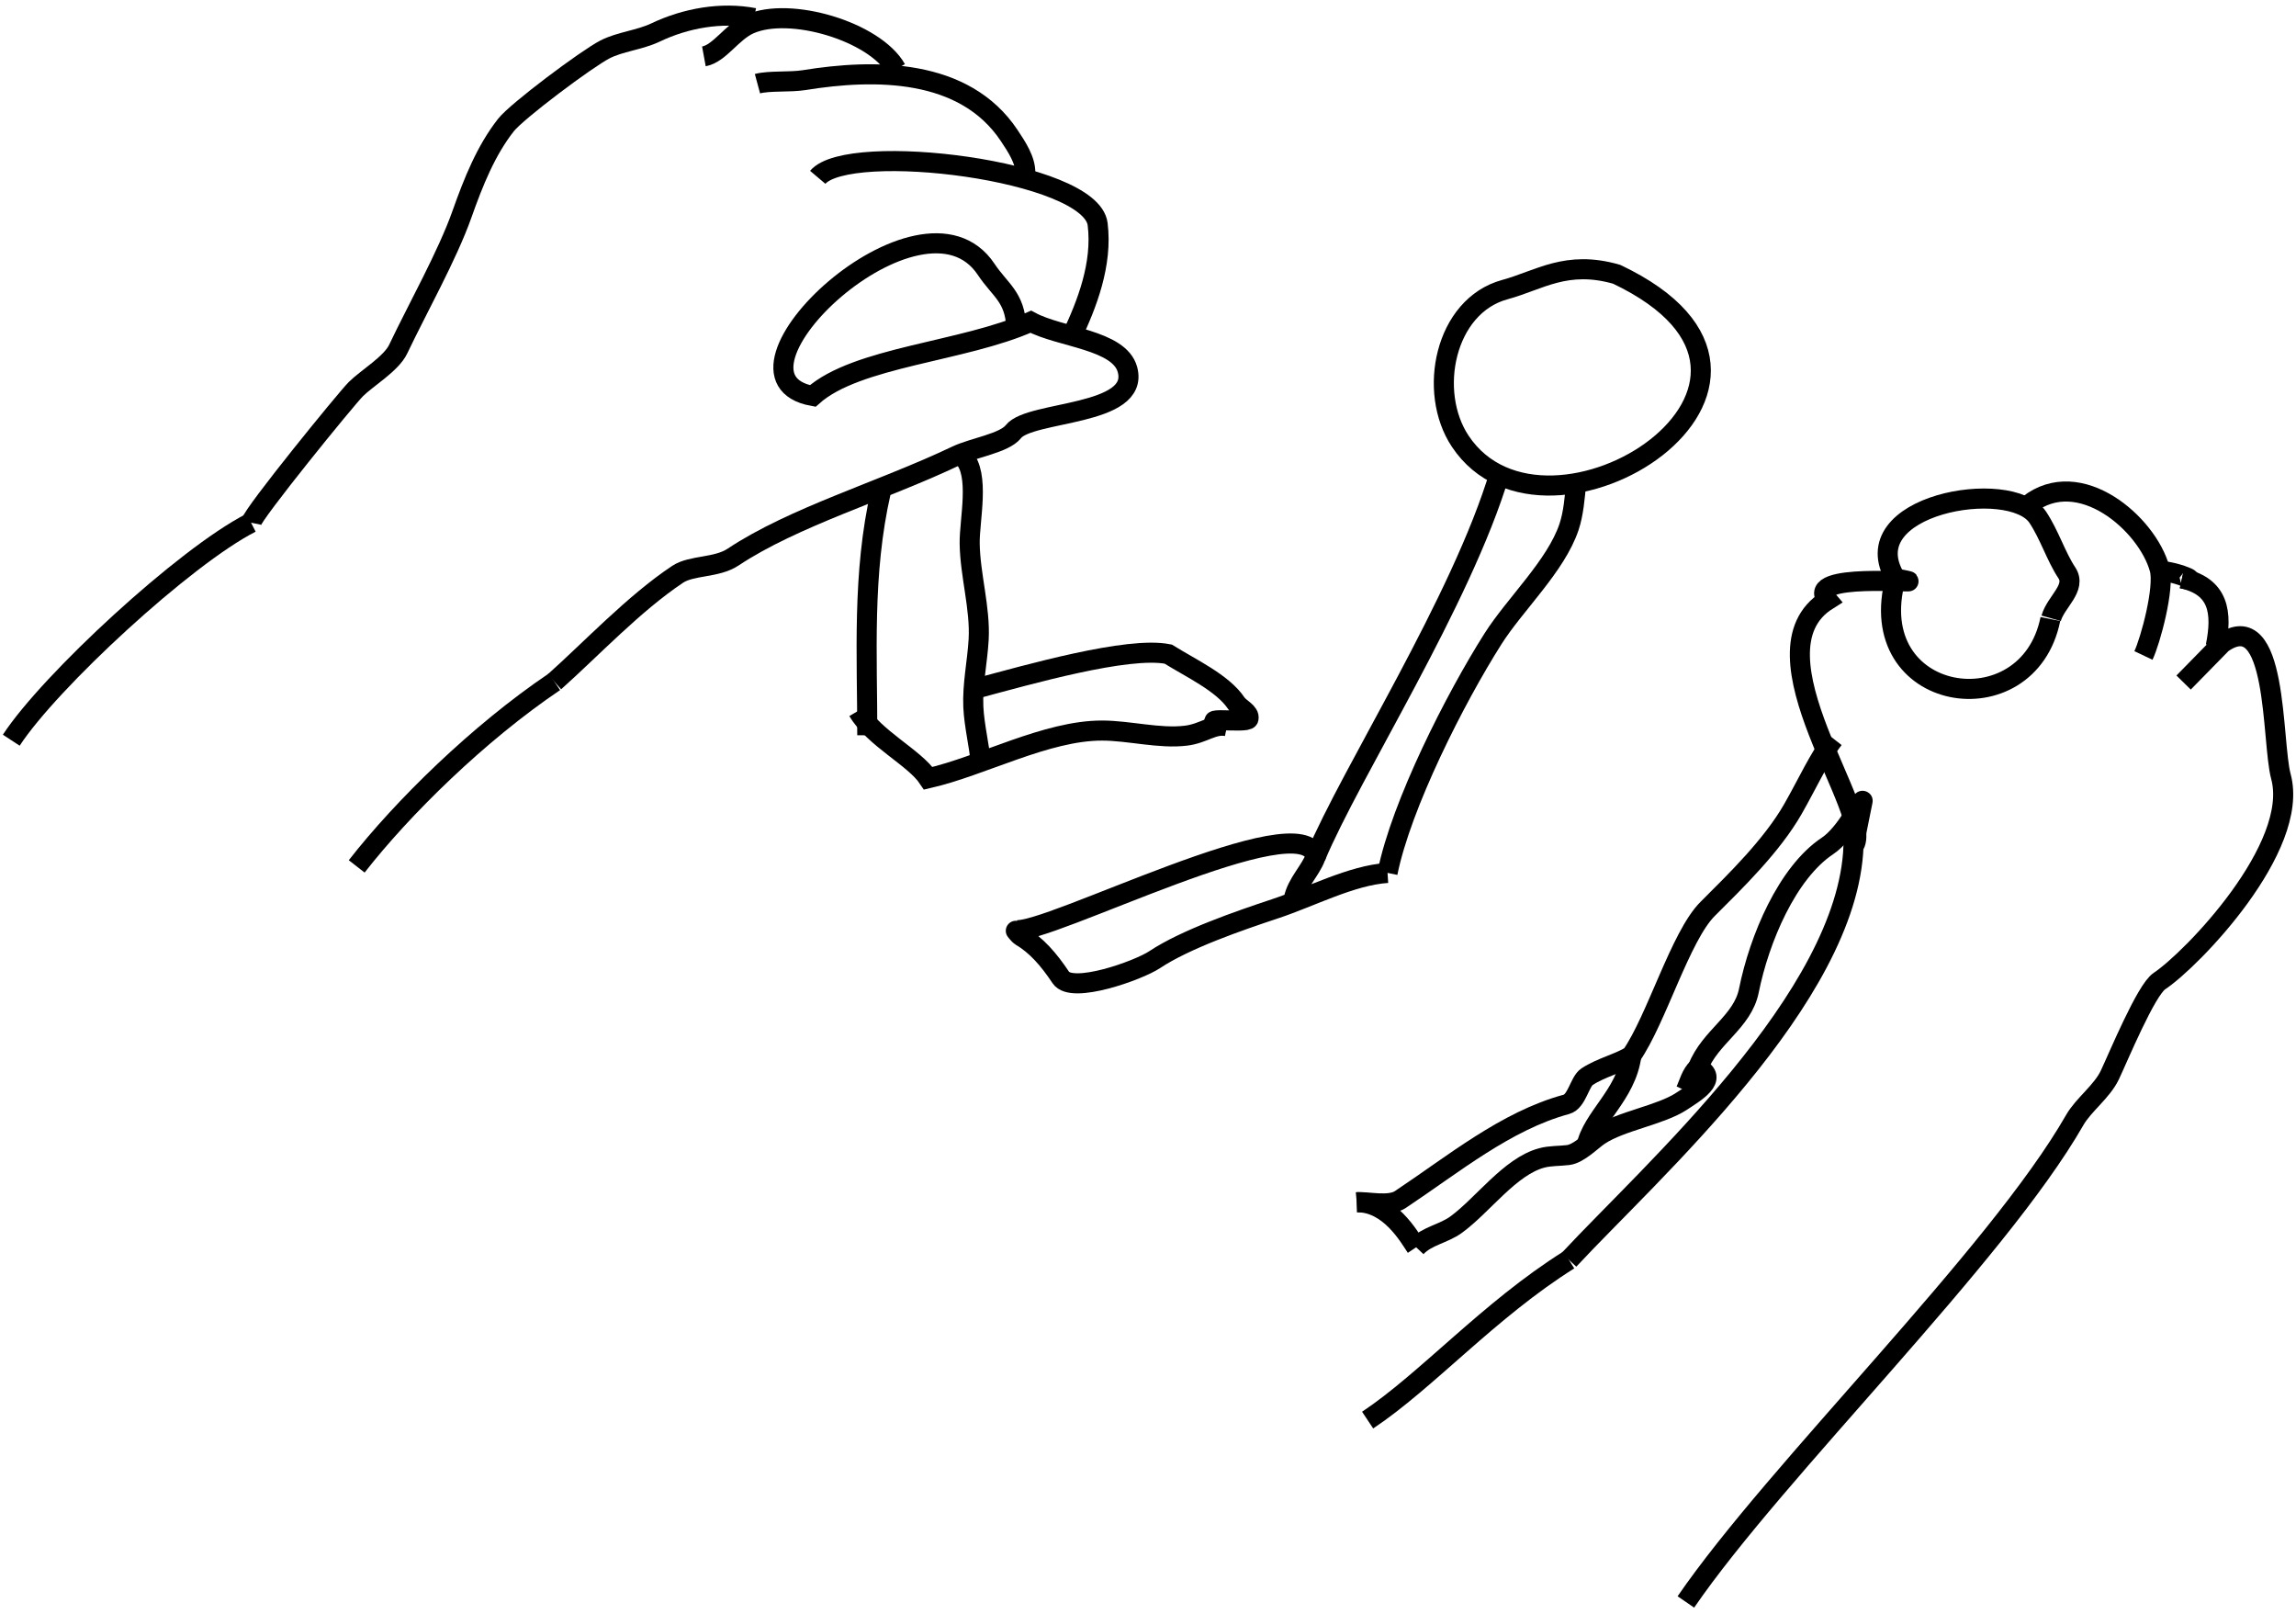
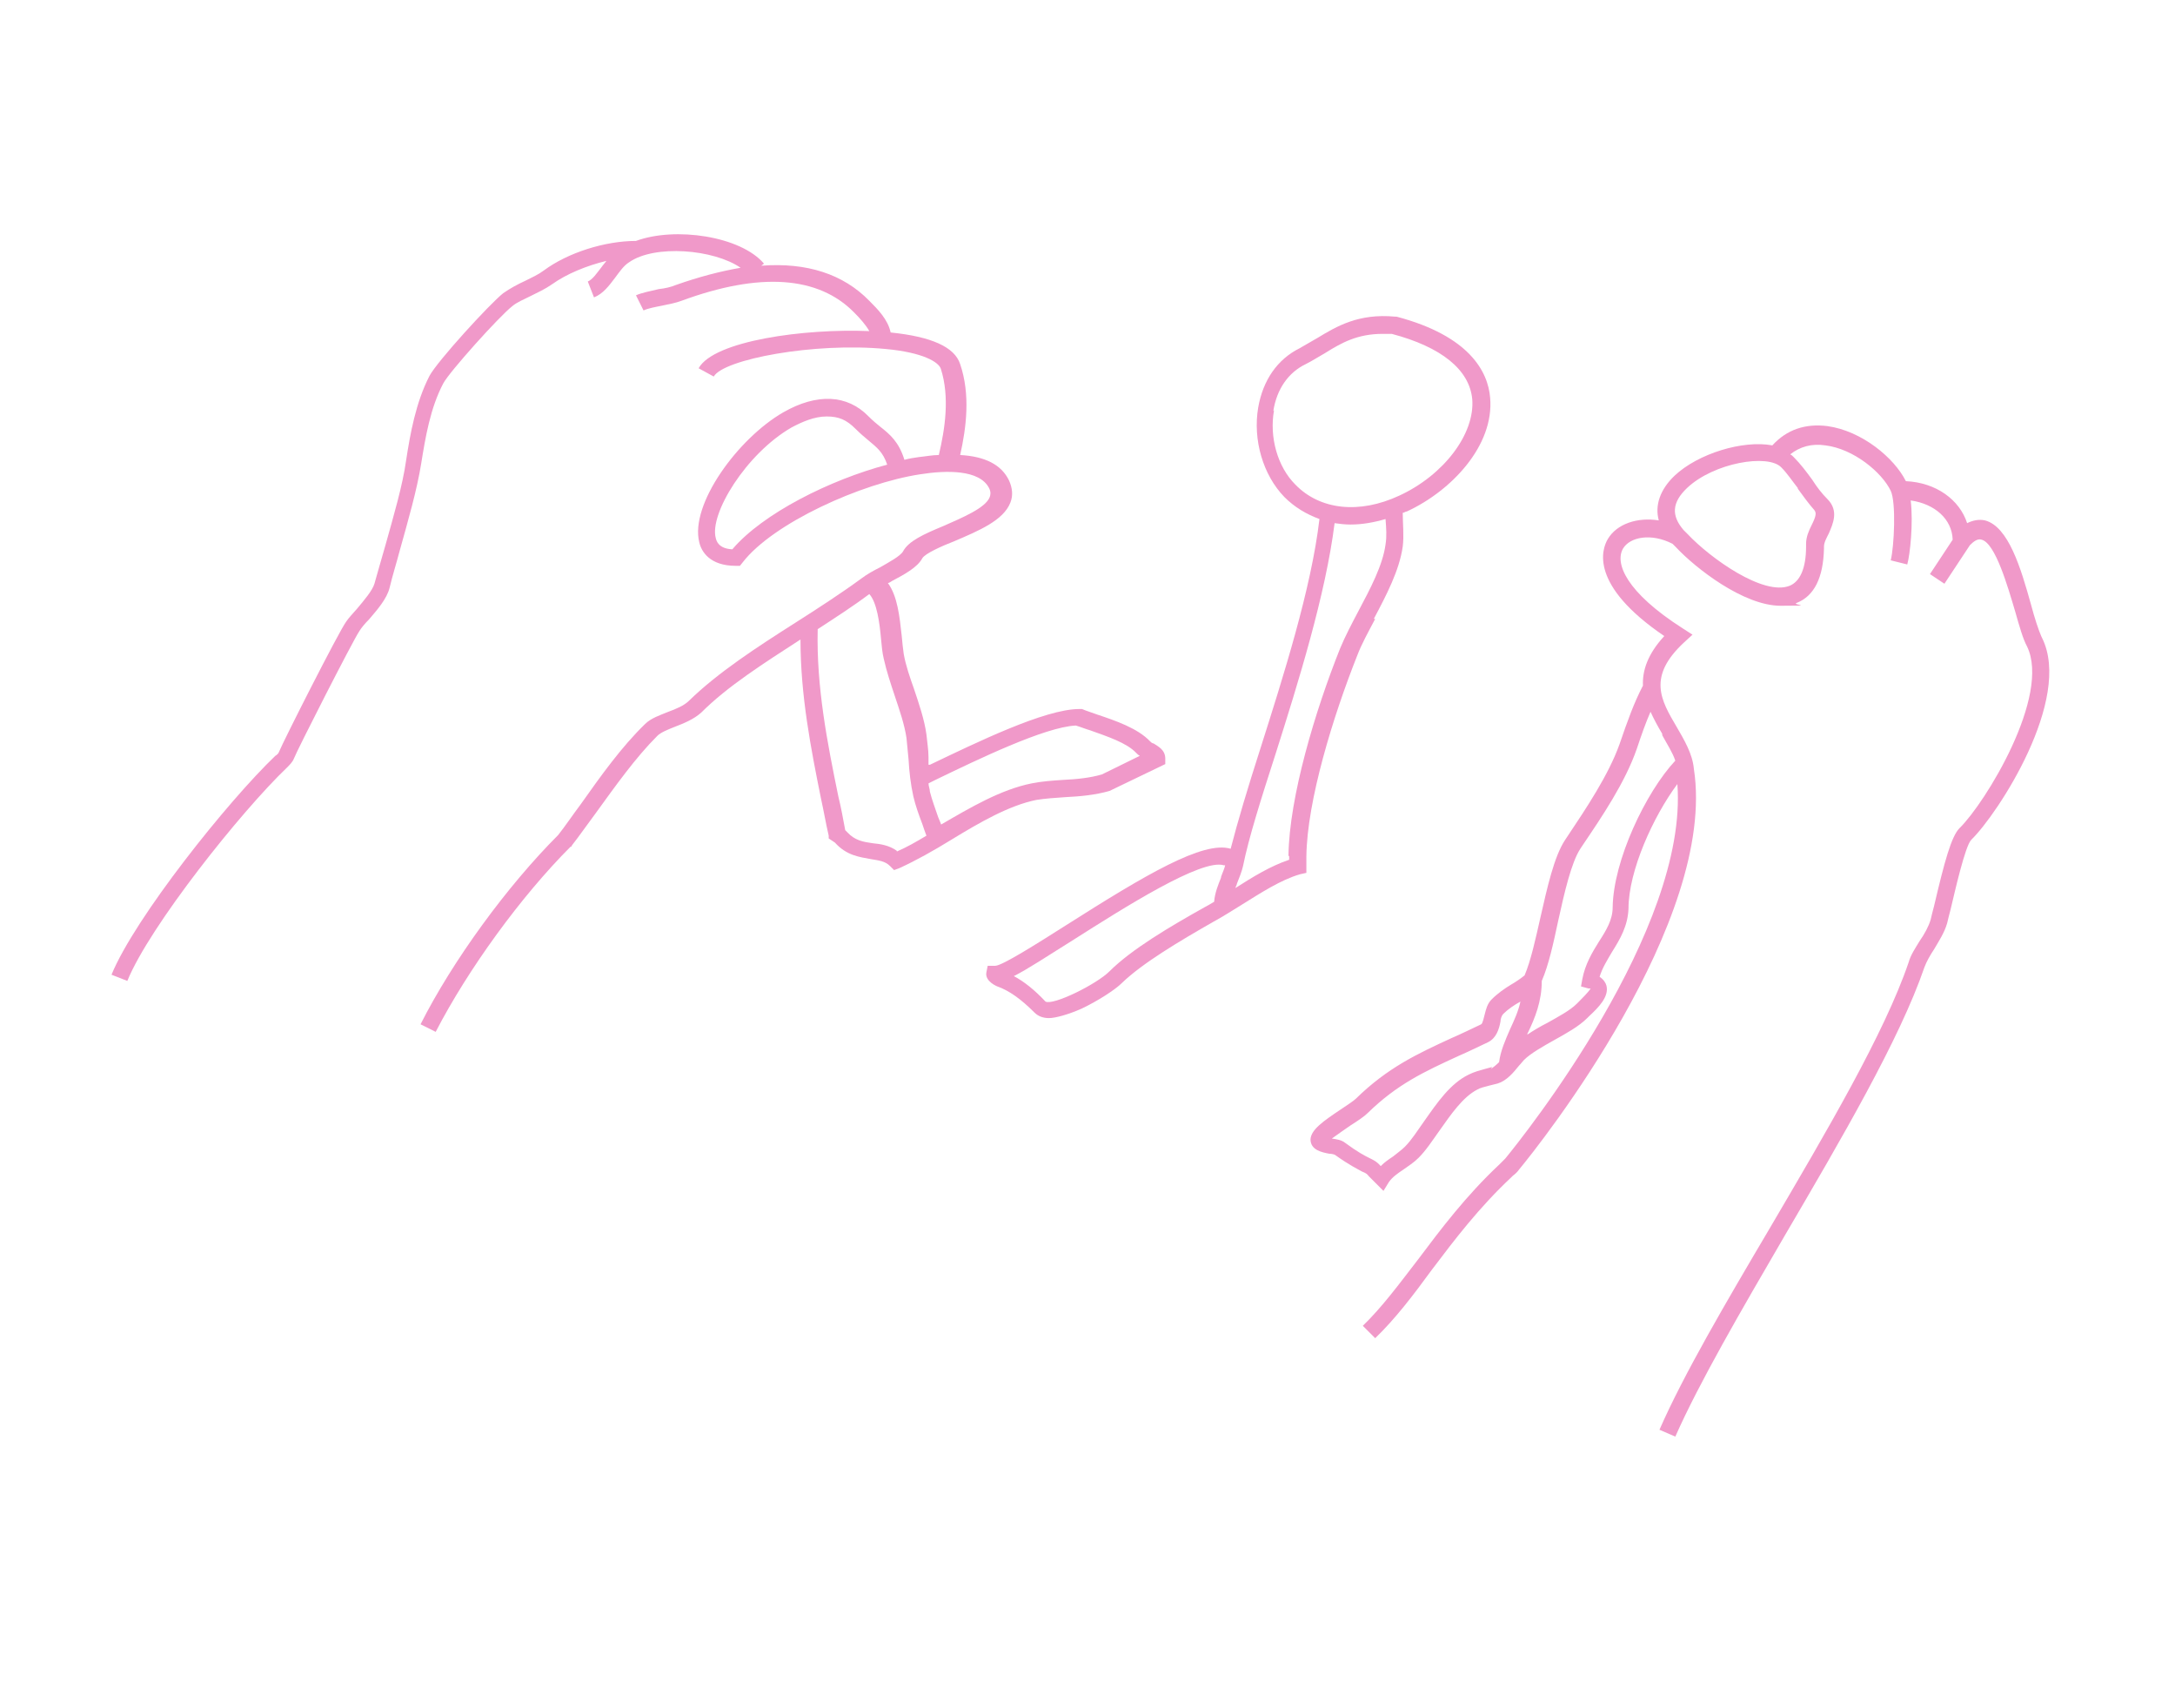
- <svg xmlns="http://www.w3.org/2000/svg" width="286" height="201" viewBox="0 0 286 201" fill="none">
-   <path d="M201.377 34.158C195.124 32.351 191.729 34.906 187.459 36.065C179.965 38.099 177.797 48.789 181.894 54.949C192.716 71.22 229.757 47.639 201.377 34.158Z" stroke="black" stroke-width="2.5" />
-   <path d="M186.814 58.896C182.042 74.849 168.285 96.162 163.879 106.7" stroke="black" stroke-width="2.5" />
-   <path d="M196.332 60.186C196.153 61.959 196.016 63.914 195.445 65.624C193.825 70.466 188.711 75.245 185.989 79.531C181.247 86.998 174.538 100.251 172.836 108.71" stroke="black" stroke-width="2.5" />
-   <path d="M172.837 108.71C168.342 109.007 163.348 111.674 158.832 113.173C154.273 114.686 147.643 116.976 143.825 119.514C141.824 120.845 133.53 123.826 132.143 121.741C130.66 119.51 129.081 117.683 127.149 116.576C126.99 116.488 126.427 115.806 126.47 115.815C130.184 116.562 162.445 99.85 163.879 106.7C163.211 108.495 161.558 109.964 161.153 111.976" stroke="black" stroke-width="2.5" />
-   <path d="M69.065 84.907C73.67 80.798 79.004 75.116 84.41 71.521C86.15 70.364 89.262 70.744 91.314 69.38C98.879 64.35 109.952 61.133 119.159 56.743C121.22 55.761 125.11 55.194 126.234 53.754C128.29 51.116 142.026 51.859 140.441 46.022C139.428 42.291 132.056 42.039 128.399 40.069C119.995 43.836 106.732 44.409 101.236 49.313C87.886 46.87 114.798 21.449 122.845 33.547C124.581 36.158 126.42 36.944 126.596 40.75" stroke="black" stroke-width="2.5" />
-   <path d="M101.861 22.082C105.726 17.52 135.896 21.198 136.728 27.919C137.345 32.903 135.388 37.911 133.459 41.97" stroke="black" stroke-width="2.5" />
-   <path d="M127.713 21.546C127.759 19.954 126.642 18.277 125.71 16.878C120.125 8.481 108.945 8.56 100.179 9.976C98.386 10.266 95.816 10.025 94.352 10.422" stroke="black" stroke-width="2.5" />
-   <path d="M111.635 8.604C108.973 3.917 98.374 0.756 93.342 3.013C91.152 3.995 89.637 6.662 87.681 7.022" stroke="black" stroke-width="2.5" />
-   <path d="M93.936 2.249C89.848 1.464 85.413 2.256 81.659 4.045C79.673 4.992 77.227 5.191 75.35 6.159C73.081 7.329 64.373 13.838 63.007 15.59C60.541 18.753 59.002 22.558 57.536 26.697C55.715 31.836 52.019 38.389 49.597 43.485C48.729 45.312 45.678 47.112 44.331 48.456C43.112 49.672 31.509 63.926 31.273 65.097" stroke="black" stroke-width="2.5" />
-   <path d="M106.876 88.542C108.89 91.962 113.908 94.328 115.634 96.923C122.349 95.385 130.336 90.973 137.278 90.981C140.67 90.985 144.424 92.025 147.742 91.615C149.954 91.342 151.132 90.091 152.834 90.433" stroke="black" stroke-width="2.5" />
-   <path d="M109.736 61.172C107.369 71.494 108.043 81.719 108.032 91.57" stroke="black" stroke-width="2.5" />
-   <path d="M120.008 56.914C122.092 59.081 120.751 64.743 120.787 67.661C120.837 71.614 122.126 75.755 121.905 79.652C121.748 82.41 121.115 85.269 121.244 88.05C121.354 90.406 122.042 93.154 122.113 94.697" stroke="black" stroke-width="2.5" />
-   <path d="M121.558 85.759C128.038 84.027 140.512 80.453 145.519 81.46C148.312 83.207 152.313 85.046 153.997 87.578C154.451 88.26 155.684 88.701 155.522 89.503C155.393 90.148 148.143 89.076 152.834 90.433" stroke="black" stroke-width="2.5" />
-   <path d="M31.273 65.097C22.988 69.328 6.19 84.862 1.403 92.182" stroke="black" stroke-width="2.5" />
-   <path d="M69.065 84.907C59.592 91.299 50.11 100.616 44.432 107.897" stroke="black" stroke-width="2.5" />
-   <path d="M236.122 72.035C231.886 87.612 252.63 90.881 255.405 77.091" stroke="black" stroke-width="2.5" />
-   <path d="M195.433 156.898C205.517 146.038 230.165 124.247 230.879 105.398C233.812 101.636 217.318 81.217 227.633 74.74C224.559 71.198 239.762 72.767 237.535 72.319L236.121 72.035" stroke="black" stroke-width="2.5" />
-   <path d="M236.122 72.035C230.541 62.867 250.456 59.338 253.836 64.42C255.278 66.588 256.12 69.328 257.448 71.324C258.71 73.221 256.095 74.909 255.5 77" stroke="black" stroke-width="2.5" />
-   <path d="M271.795 72.032C276.431 73.028 276.843 76.311 276 80.5" stroke="black" stroke-width="2.5" />
-   <path d="M210 199.5C221.259 183.097 248.698 156.485 258.445 139.477C259.527 137.587 261.831 135.937 262.807 133.883C263.866 131.653 267.318 123.291 268.986 122.182C273.035 119.49 286.52 105.535 284.119 96.692C282.939 92.347 283.799 75.176 276.786 80.115L272 85" stroke="black" stroke-width="2.5" />
-   <path d="M252.678 62.864C259.04 57.869 267.496 65.258 269.017 70.857C269.654 73.203 267.869 79.792 266.996 81.629" stroke="black" stroke-width="2.5" />
-   <path d="M268.384 71.225C269.759 70.638 274.81 72.703 271.795 72.032" stroke="black" stroke-width="2.5" />
-   <path d="M169.001 149.724C173.062 149.663 175.528 154.014 176.405 155.332" stroke="black" stroke-width="2.5" />
-   <path d="M169.001 149.724C170.326 149.601 173.023 150.319 174.43 149.384C181.034 144.993 187.585 139.576 195.123 137.53C196.431 137.175 196.759 134.71 197.687 134.093C199.431 132.934 201.786 132.407 203.21 131.46C206.346 126.945 209.315 116.582 212.71 113.195C216.245 109.669 220.724 105.307 223.324 100.77C225.135 97.61 226.579 94.371 228.414 92.017" stroke="black" stroke-width="2.5" />
-   <path d="M203.209 131.461C202.547 136.395 198.331 139.159 197.596 142.812" stroke="black" stroke-width="2.5" />
-   <path d="M176.404 155.332C177.754 153.893 179.8 153.666 181.385 152.51C184.721 150.076 188.076 145.281 192.03 144.208C193.096 143.919 194.246 143.98 195.339 143.844C196.687 143.677 198.243 142.035 199.217 141.388C201.929 139.585 206.862 138.877 209.489 137.13C211.014 136.116 214.251 134.282 211.501 132.975C213.036 129.089 217.06 127.285 217.848 123.368C219.146 116.919 222.621 108.685 227.655 105.337C229.994 103.782 232.089 99.384 232.017 99.743C231.638 101.628 231.259 103.513 230.879 105.398" stroke="black" stroke-width="2.5" />
-   <path d="M211.501 132.975C210.639 133.777 210.393 134.955 209.974 135.837" stroke="black" stroke-width="2.5" />
-   <path d="M195.433 156.899C185.494 163.137 177.715 171.962 170.358 176.853" stroke="black" stroke-width="2.5" />
+ <svg xmlns="http://www.w3.org/2000/svg" id="Layer_1" data-name="Layer 1" version="1.1" viewBox="0 0 316 248">
+   <defs>
+     <style>
+       .cls-1 {
+         fill: #f099c9;
+         stroke-width: 0px;
+       }
+     </style>
+   </defs>
+   <path class="cls-1" d="M199.6,89.9c1.8-3.4,3.7-7,4.2-10.5.2-1.6,0-3.3,0-4.9.2,0,.4-.2.6-.2,6.5-3,12.7-9.6,12.1-16.5-.3-3.8-3-9-13.6-11.8h-.2c-5.3-.5-8.5,1.4-11.3,3.1-.9.5-1.7,1-2.6,1.5-3.2,1.6-5.3,4.6-6,8.6-.8,4.7.7,9.8,3.8,13,1.5,1.5,3.2,2.5,5.1,3.2-1.2,10.2-5.3,23-8.6,33.4-1.8,5.6-3.3,10.6-4.3,14.5,0,0,0,0,0,0-4-1.2-12.4,3.8-23.9,11.1-4.1,2.6-9.3,5.9-10.3,5.9h-1.1s-.2,1-.2,1c-.2,1.3,1.6,2,1.6,2,1.7.6,3.4,1.8,5.4,3.8.5.5,1.2.8,2.1.8s2.8-.5,4.8-1.4c2.3-1.1,4.8-2.7,5.8-3.7,3-2.9,8.4-6.1,13.3-8.9,1.3-.7,2.7-1.6,4-2.4,2.9-1.8,5.8-3.7,8.6-4.5l.9-.2v-2.4c.1-8.1,3.9-20.4,7.4-29.2.6-1.6,1.6-3.4,2.6-5.3ZM185,59.7c.5-3.2,2.2-5.6,4.7-6.8,1-.5,1.9-1.1,2.8-1.6,2.4-1.5,4.7-2.8,8.4-2.8s.9,0,1.3,0c7.2,1.9,11.3,5.2,11.7,9.5.4,5-4.1,11-10.6,14-5.8,2.7-11.5,2.1-15.1-1.6-2.6-2.6-3.8-6.9-3.1-10.8ZM177.4,127.5c-.4,1-.9,2.2-1,3.5-.5.3-1,.6-1.4.8-5,2.8-10.6,6.1-13.8,9.3-1.9,1.9-8.2,5-9.3,4.4-1.6-1.7-3.1-2.9-4.6-3.7,2-1,4.7-2.8,8.7-5.3,7.4-4.7,18.6-11.8,21.8-10.8,0,0,.1,0,.2,0-.1.5-.4,1.1-.6,1.7ZM187.3,124.4v.5c-2.7.9-5.3,2.5-7.8,4.1,0-.2.2-.4.2-.6.3-.8.7-1.7.9-2.6h0c.8-4,2.6-9.7,4.7-16.2,3.3-10.4,7.3-23.2,8.6-33.6.7.1,1.5.2,2.3.2,1.7,0,3.4-.3,5.1-.8.1,1.3.2,2.5,0,3.7-.4,3-2.2,6.4-3.9,9.6-1,1.9-2,3.8-2.7,5.5-3.6,9-7.4,21.6-7.5,30.1Z" />
+   <path class="cls-1" d="M83.1,122.8c1.1-1.4,2.2-3,3.4-4.6,2.9-4,5.8-8.1,9-11.3.5-.5,1.5-.9,2.5-1.3,1.3-.5,2.8-1.1,3.9-2.1,3.8-3.8,9-7.1,14.4-10.6,0,8.1,1.5,15.8,3,23.2.4,1.8.7,3.6,1.1,5.3v.4c0,0,.9.6.9.6,1.7,1.9,3.6,2.1,5.2,2.4,1.2.2,2.1.3,2.8,1l.6.6.8-.3c2.4-1.1,4.9-2.5,7.5-4.1,4.1-2.5,8.4-5,12.4-5.8,1.3-.2,2.7-.3,4.2-.4,2.1-.1,4.3-.3,6.4-.9l8.1-3.9v-.8c0-1.3-1.1-1.8-1.7-2.2-.2,0-.4-.2-.5-.3-1.8-1.9-5-3-7.7-3.9-.8-.3-1.5-.5-2.2-.8h-.2c0,0-.2,0-.2,0h0c-5,0-15,4.9-21.7,8.1h-.2c0-.3,0-.7,0-1.1,0-1.1-.2-2.2-.3-3.3-.3-2.2-1.1-4.5-1.8-6.6-.6-1.7-1.2-3.4-1.5-5.1-.1-.7-.2-1.6-.3-2.7-.3-2.7-.6-5.7-2-7.6.2,0,.4-.2.6-.3,1.9-1,3.7-2,4.4-3.3.4-.7,2.9-1.8,4.7-2.5,3.5-1.5,7.1-3,8.1-5.6.4-1,.3-2.1-.2-3.2-1.1-2.3-3.5-3.5-7.1-3.7.9-4,1.5-8.8,0-13.2-.8-2.5-4.2-4-10.1-4.6-.4-1.9-1.9-3.4-3.1-4.6-3.8-3.9-9.1-5.6-15.7-5.1l.4-.3c-3.4-4-12.9-5.4-18.6-3.3h0c-4.5,0-9.9,1.7-13.4,4.3-.8.6-1.7,1-2.7,1.5-1.1.5-2.2,1.1-3.2,1.8-2,1.6-9.5,9.8-10.7,12-2,3.9-2.8,8.4-3.4,12.3-.5,3.6-1.8,8-3,12.3-.6,2-1.1,3.9-1.6,5.6-.3,1-1.5,2.4-2.5,3.6-.6.7-1.2,1.3-1.6,1.9-1.1,1.5-9.1,17.3-9.8,19,0,.1-.3.4-.5.5-6.9,6.6-20.4,23.5-23.8,31.8l2.3.9c3.2-7.9,16.5-24.6,23.2-31,.4-.4.8-.8,1-1.3.4-1.1,8.6-17.2,9.5-18.5.3-.5.8-1.1,1.4-1.7,1.2-1.4,2.6-3,3-4.6.4-1.7,1-3.6,1.5-5.5,1.2-4.3,2.5-8.8,3.1-12.6.6-3.7,1.3-8,3.2-11.6.9-1.7,8.1-9.7,10-11.2.7-.6,1.7-1,2.7-1.5,1-.5,2.1-1,3.1-1.7,2.1-1.5,5-2.7,7.9-3.4-.2.3-.5.6-.7.9-.7.9-1.3,1.8-2,2.1l.9,2.3c1.3-.5,2.2-1.7,3.1-2.9.6-.8,1.2-1.7,2-2.2,3.7-2.6,12.3-1.9,16.2.8-2.9.5-6,1.3-9.4,2.5-.7.3-1.6.5-2.5.6-1.2.3-2.4.5-3.3.9l1.1,2.2c.6-.3,1.7-.5,2.7-.7,1-.2,2-.4,2.8-.7,11.4-4.2,19.9-3.6,25.1,1.7.8.8,1.7,1.8,2.2,2.7-9.4-.4-22.6,1.4-24.8,5.4l2.2,1.2c1.4-2.5,14.6-5,25-4,5.4.5,7.7,1.9,8,2.9,1.3,4.1.6,8.7-.3,12.5-.9,0-1.9.2-2.9.3-.7.1-1.4.2-2.1.4-.8-2.6-2.1-3.7-3.5-4.8-.5-.4-1.1-.9-1.7-1.5-3.1-3.2-7.5-3.4-12.4-.6-6.6,3.8-13.6,13.4-12.2,18.9.3,1.3,1.5,3.4,5.3,3.4s0,0,0,0h.6s.4-.5.4-.5c4.4-5.7,17.2-11.5,25.8-12.8,3.8-.6,8.6-.7,10,2,.3.6.2,1,.1,1.3-.6,1.6-4,3-6.7,4.2-2.9,1.2-5.1,2.2-5.9,3.7-.4.7-2.1,1.6-3.3,2.3-1,.5-1.9,1-2.7,1.6-3,2.2-6.4,4.4-9.7,6.5-5.5,3.5-11.2,7.2-15.4,11.3-.7.7-1.9,1.2-3,1.6-1.2.5-2.5.9-3.4,1.8-3.4,3.3-6.4,7.5-9.3,11.6-1.2,1.6-2.2,3.1-3.3,4.5-7.4,7.4-15.3,18.2-20,27.5l2.2,1.1c4.7-9.1,12.4-19.7,19.6-26.9h.1ZM106.4,79.8c-2-.1-2.3-1.2-2.4-1.6-1-3.5,4.4-12.3,11-16.1,1.5-.8,3.3-1.6,5.1-1.6s2.9.5,4.2,1.8c.7.7,1.3,1.2,1.9,1.7,1.2,1,2.1,1.7,2.7,3.5-8.3,2.2-18.1,7.1-22.5,12.3ZM130.3,123.6c-1.1-.8-2.4-1-3.5-1.1-1.4-.2-2.6-.4-3.7-1.6l-.3-.3c-.3-1.6-.6-3.3-1-4.9-1.6-7.8-3.2-15.9-3-24.3,2.6-1.7,5.1-3.3,7.5-5.1,1.1,1.2,1.5,4.2,1.7,6.5.1,1.1.2,2.1.4,2.9.4,1.8,1,3.6,1.6,5.4.7,2.1,1.4,4.1,1.7,6.1.1,1,.2,2,.3,3.1.1,1.8.3,3.6.7,5.4.3,1.3.8,2.7,1.3,4,.2.6.4,1.2.6,1.7-1.5.9-2.9,1.7-4.3,2.3ZM136.8,120c-.1-.4-.3-.8-.5-1.3-.4-1.2-.9-2.5-1.2-3.7,0-.4-.2-.8-.2-1.2l1-.5c6-2.9,15.9-7.7,20.4-7.9.7.2,1.4.5,2.1.7,2.5.9,5.3,1.8,6.7,3.3.2.2.3.3.5.4l-5.5,2.7c-1.7.5-3.6.7-5.7.8-1.5.1-3,.2-4.5.5-4.5.9-8.9,3.5-13.2,6Z" />
+   <path class="cls-1" d="M296.6,92.5c-.4-.9-1-2.7-1.5-4.6-1.5-5.4-3.3-11.4-6.7-12.3-.9-.2-1.8,0-2.6.4-1.1-3.4-4.5-5.9-8.9-6.1-1.7-3.4-6.4-7.3-11.4-8-3.2-.4-5.9.5-8,2.8-4.3-.8-10.8,1.2-14.2,4.4-2.1,2-2.9,4.3-2.3,6.5-3.1-.5-6.1.5-7.4,2.7-.9,1.5-2.7,6.7,8.2,14.1-2.4,2.6-3.2,5-3.1,7.2-1.3,2.5-2.2,5-3.4,8.5-1.6,4.5-4.9,9.4-7.5,13.3l-.4.6c-1.6,2.4-2.6,6.9-3.6,11.3-.7,3.1-1.4,6.3-2.3,8.4-.5.4-1.2.9-1.9,1.3-1,.6-2,1.3-2.9,2.2-.6.6-.8,1.4-1,2.2-.1.4-.3,1.3-.5,1.4-1.5.7-2.9,1.4-4.3,2-5,2.3-9.3,4.3-13.9,8.8-.3.3-1.2.9-2.1,1.5-2.7,1.8-4.4,3-4.5,4.4,0,1.6,1.7,1.9,2.7,2.1.3,0,.8.1.9.2,2.1,1.5,3.2,2,3.9,2.4.5.2.7.3,1,.7l2.1,2.1.8-1.3c.5-.7,1.2-1.2,2.1-1.8.7-.5,1.5-1,2.2-1.7,1.1-1.1,2-2.5,3-3.9,1.7-2.4,3.4-4.9,5.5-6,.5-.3,1.1-.4,1.8-.6.4-.1.8-.2,1.2-.3,1.3-.4,2.3-1.6,3.1-2.6.3-.3.5-.6.7-.8,1-1,2.8-2,4.4-2.9,1.8-1,3.6-2,4.8-3.2l.3-.3c1.3-1.2,2.9-2.8,2.5-4.4-.1-.4-.4-.9-1-1.3.4-1.3,1.1-2.4,1.8-3.6,1.2-1.9,2.3-3.8,2.4-6.3,0-5.5,3.6-13.4,7.1-18.1,1.6,21.1-22.2,51-25,54.4-.1.1-.4.4-.6.6l-.3.3c-4.8,4.5-8.5,9.4-11.8,13.8-2.7,3.5-5.2,6.9-8,9.6l1.8,1.8c2.9-2.8,5.5-6.2,8.2-9.9,3.4-4.5,6.9-9.1,11.6-13.5l.2-.2c.4-.3.7-.6.9-.9,3-3.6,28.8-36.1,25.4-58.2-.2-2.2-1.4-4.2-2.5-6.1-2.3-3.9-4.3-7.3,1.1-12.3l1.2-1.1-1.4-.9c-8.3-5.3-9.9-9.5-8.7-11.6,1-1.7,4.1-2.3,7.2-.7l.5.5c2.8,3,9.8,8.5,15.2,8.5s1.6-.1,2.3-.4c2.6-1,3.9-3.7,4-7.9v-.3c0-.6.4-1.3.7-1.9.6-1.4,1.5-3.3-.2-5-.8-.8-1.5-1.7-2.2-2.8-.8-1.1-1.7-2.3-2.7-3.3-.2-.2-.3-.3-.5-.4,1.4-1.1,3.1-1.6,5.1-1.3,4.1.5,8.2,3.9,9.5,6.6.8,1.7.5,8.1,0,10.1l2.4.6c.4-1.4.9-6,.5-9.3,3.5.5,6,2.7,6.1,5.7l-3.3,5,2.1,1.4,3.7-5.6c.5-.5,1.1-1,1.7-.8,2,.5,3.8,6.8,4.9,10.5.6,2.1,1.1,3.9,1.7,5,3.5,7.2-6.1,22.8-9.8,26.4-1.2,1.2-2.2,4.9-3.7,11.3-.2.8-.4,1.5-.5,2-.3,1-.9,2.1-1.6,3.1-.6,1-1.3,2-1.6,3.1-3.5,10.3-12,24.7-20.1,38.5-6.5,11-12.6,21.4-16.1,29.4l2.3,1c3.5-7.9,9.5-18.2,15.9-29.2,8.2-14,16.7-28.5,20.3-39,.3-.8.8-1.7,1.4-2.6.7-1.2,1.5-2.4,1.9-3.8.1-.5.3-1.2.5-2,.6-2.5,2.1-9.2,3-10.1,3.9-3.8,14.7-20.4,10.3-29.3ZM216.8,155c-.4.1-.7.2-1.1.3-.7.2-1.5.4-2.3.8-2.7,1.3-4.6,4.1-6.5,6.8-1,1.4-1.8,2.7-2.8,3.7-.5.5-1.1.9-1.7,1.4-.6.4-1.2.8-1.8,1.4-.6-.7-1.1-.9-1.7-1.2-.6-.3-1.6-.8-3.5-2.2-.5-.4-1.2-.5-1.9-.6,0,0,0,0,0,0,.8-.6,2-1.4,2.7-1.9,1.1-.7,2-1.3,2.5-1.8,4.3-4.2,8.2-6,13.2-8.3,1.4-.6,2.8-1.3,4.3-2,1.2-.6,1.6-1.9,1.8-3,0-.4.2-.9.4-1.1.7-.7,1.6-1.3,2.5-1.8,0,0,0,0,0,0-.3,1.4-.9,2.7-1.5,4-.7,1.6-1.4,3.2-1.6,4.8-.4.4-.9.8-1.2,1ZM241.5,106.8c.7,1.3,1.5,2.5,1.9,3.7-4.3,4.6-9,14.5-9.1,21.3,0,1.8-.9,3.3-2,5-1,1.6-2,3.3-2.4,5.4l-.2,1.1,1.1.3c.1,0,.2,0,.3,0-.3.5-1.3,1.5-1.7,1.9l-.3.3c-1,1-2.7,1.9-4.3,2.8-1,.5-2,1.1-2.9,1.7,0,0,0-.2.1-.3,1-2.1,2-4.5,2-7.5,1-2.3,1.7-5.5,2.4-8.8.9-4.1,1.9-8.4,3.2-10.4l.4-.6c2.7-4,6.1-9,7.8-13.9.7-2.1,1.3-3.8,2-5.4.5,1.1,1.1,2.2,1.7,3.2ZM261.2,71c.8,1.1,1.6,2.2,2.4,3.1.3.4.3.8-.4,2.2-.4.8-.8,1.7-.8,2.7v.4c0,3.2-.9,5.1-2.4,5.7-3.8,1.5-11.5-4-14.8-7.5l-.6-.6c-1.8-2.1-1.7-4,.5-6.1,3.9-3.7,11.8-5,13.7-3,.9.9,1.6,2,2.4,3Z" />
</svg>
